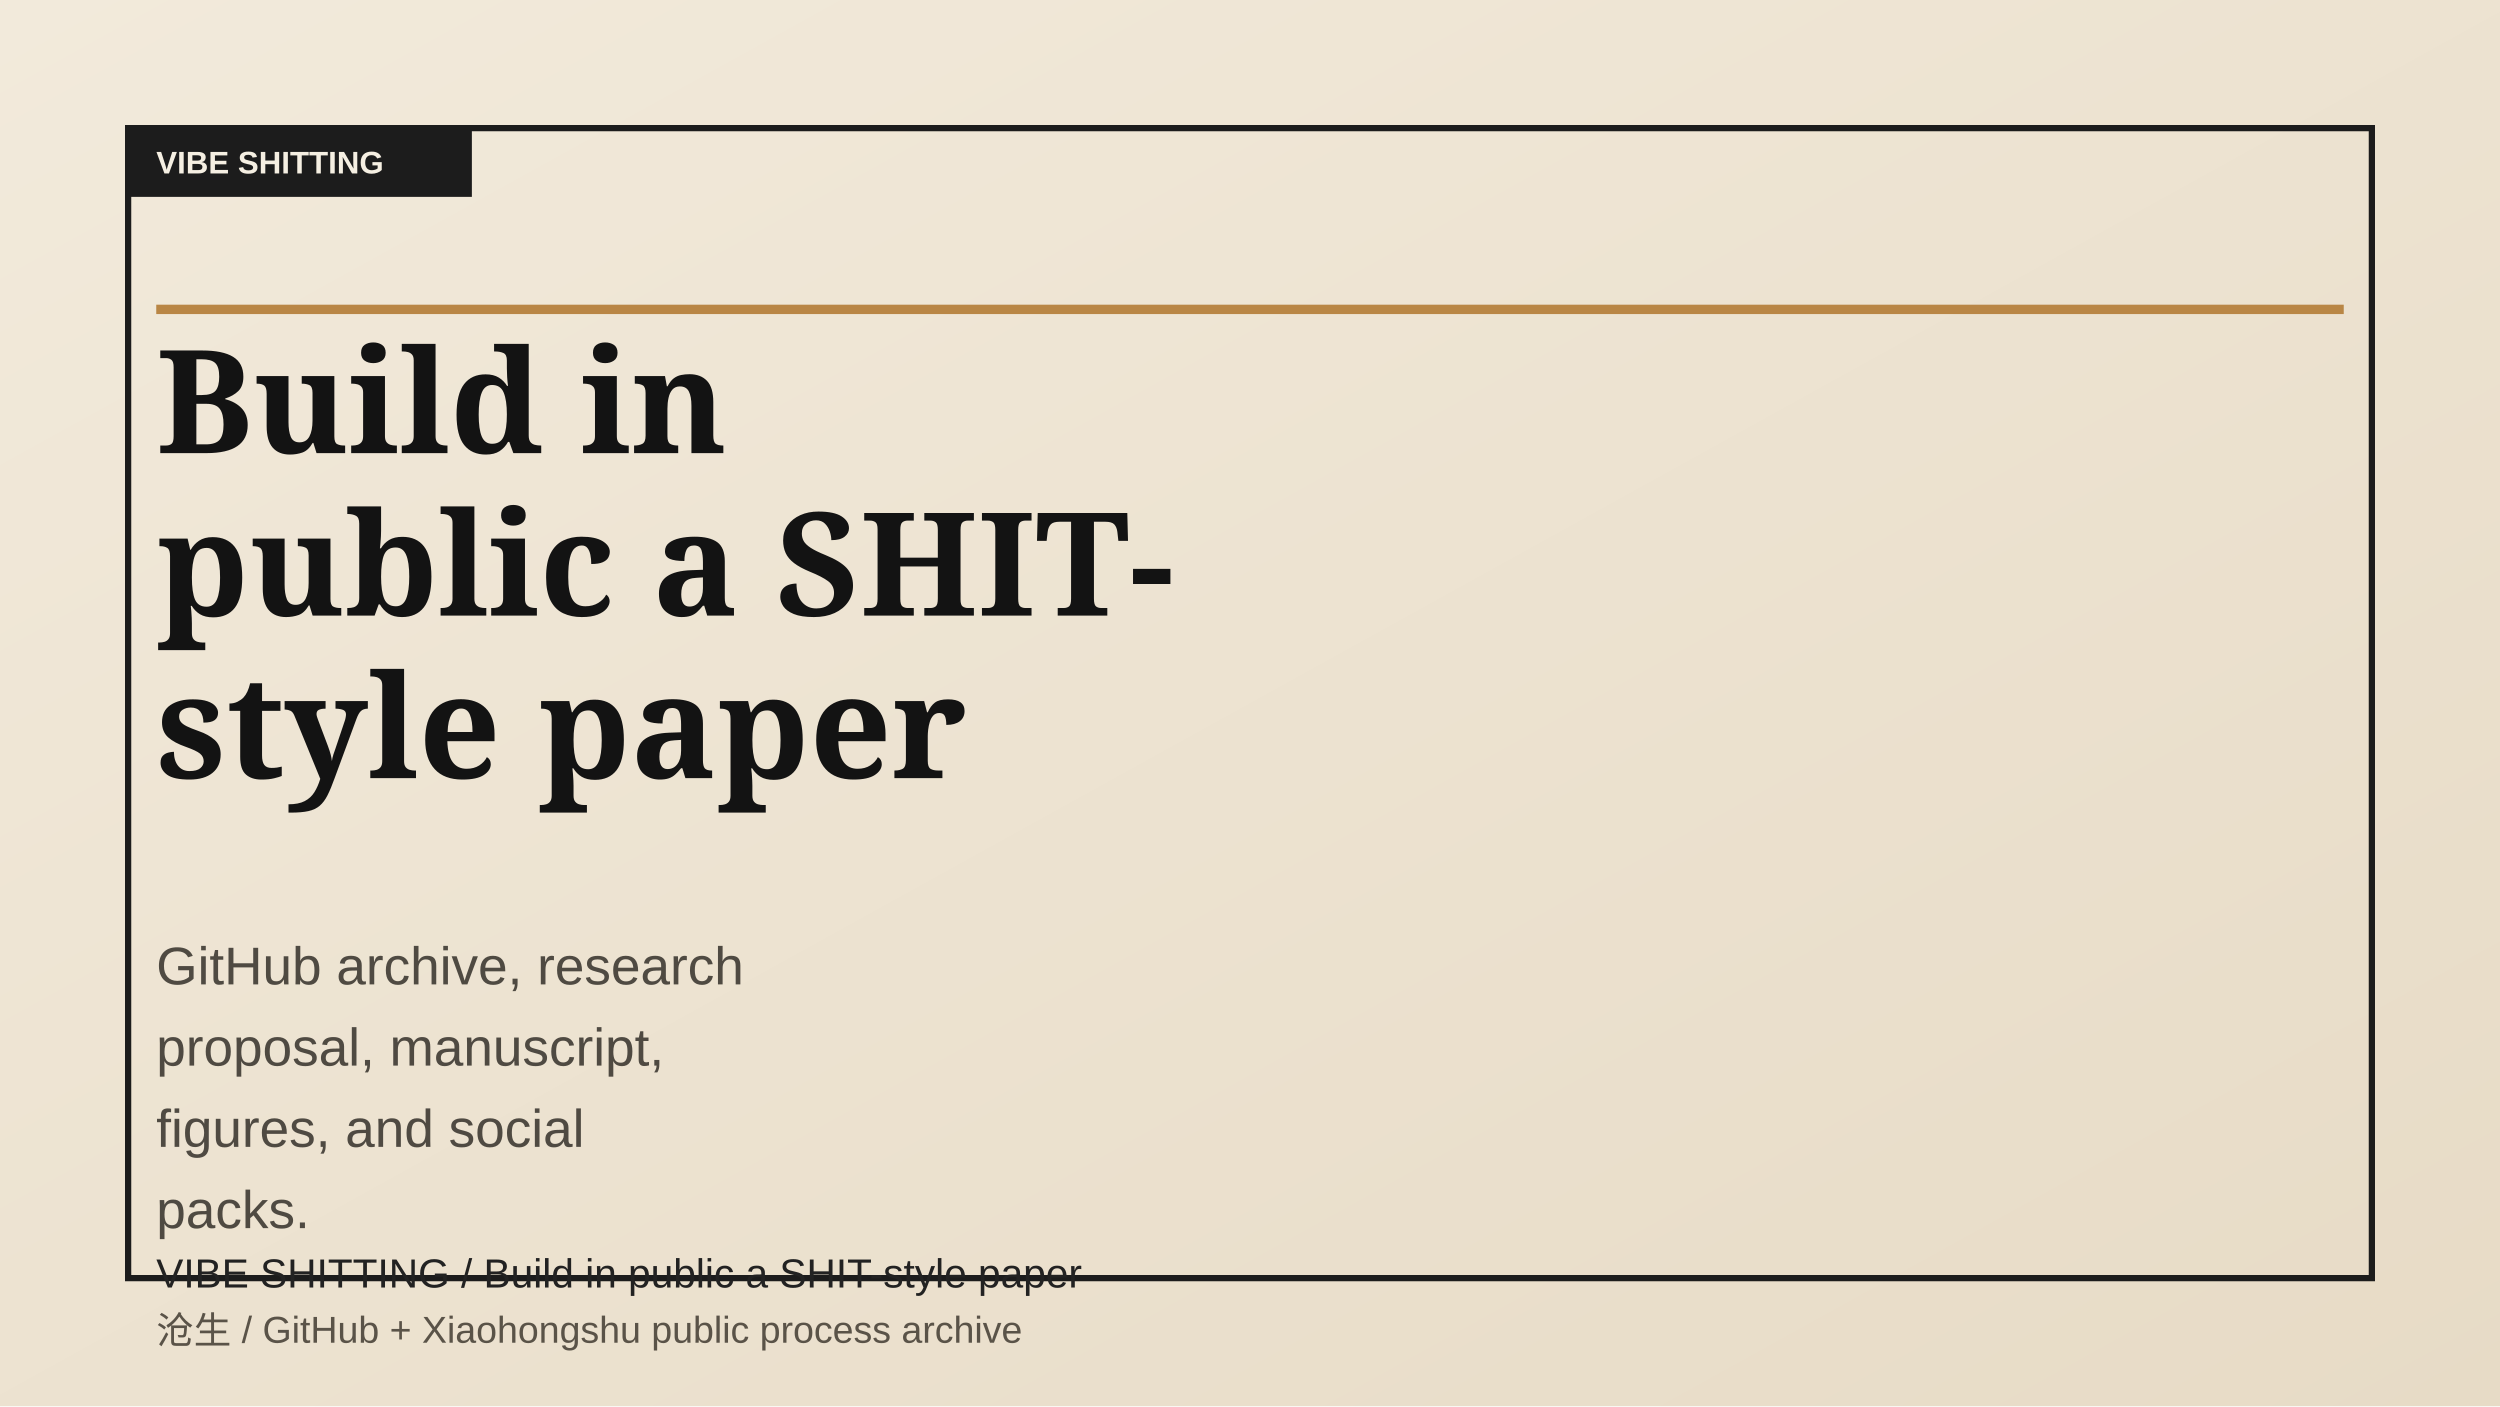
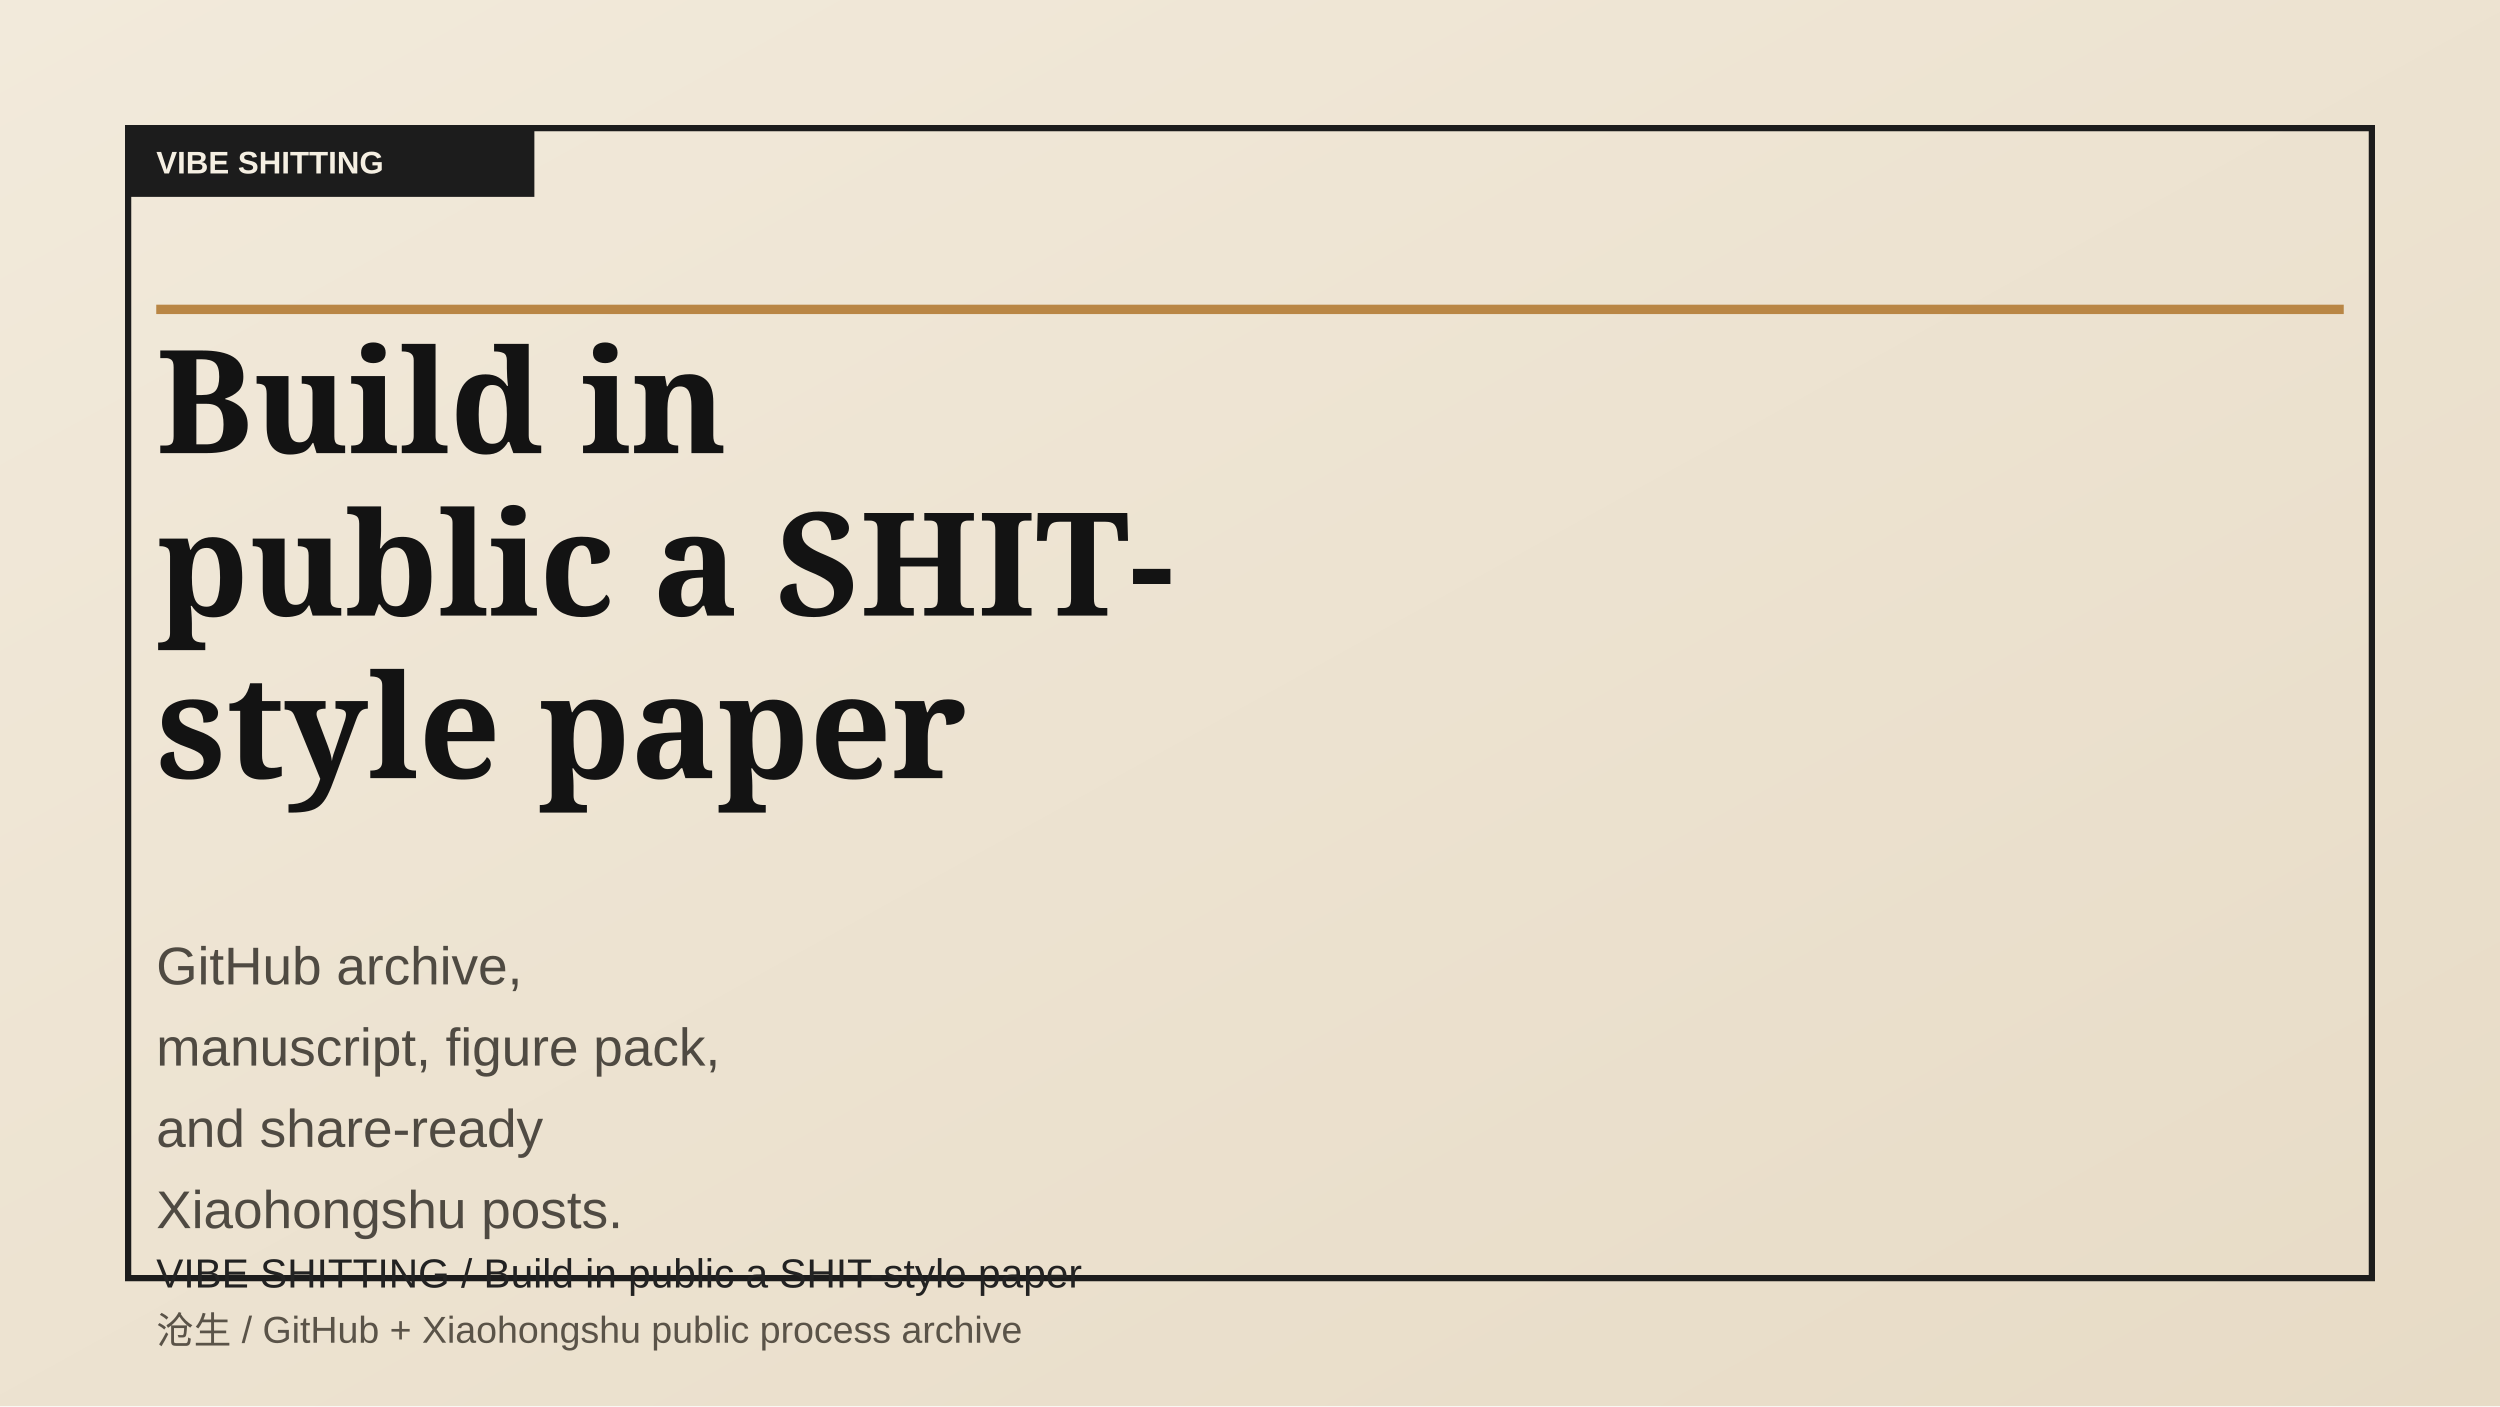
<svg xmlns="http://www.w3.org/2000/svg" width="1600" height="900" viewBox="0 0 1600 900">
  <defs>
    <linearGradient id="bg" x1="0" x2="1" y1="0" y2="1">
      <stop offset="0%" stop-color="#f2eadb" />
      <stop offset="100%" stop-color="#e7dbc6" />
    </linearGradient>
  </defs>
  <rect width="100%" height="100%" fill="url(#bg)" />
  <rect x="82" y="82" width="1436" height="736" fill="none" stroke="#1c1c1c" stroke-width="4" />
-   <rect x="82" y="82" width="220" height="44" fill="#1c1c1c" />
+   <rect x="82" y="82" width="260" height="44" fill="#1c1c1c" />
  <text x="100" y="111" font-family="Arial, sans-serif" font-size="20" font-weight="700" fill="#f5efe2">VIBE SHITTING</text>
  <line x1="100" y1="198" x2="1500" y2="198" stroke="#b98645" stroke-width="6" />
  <text x="100" y="290" font-family="Georgia, serif" font-size="92" font-weight="700" fill="#131313">Build in</text>
  <text x="100" y="394" font-family="Georgia, serif" font-size="92" font-weight="700" fill="#131313">public a SHIT-</text>
  <text x="100" y="498" font-family="Georgia, serif" font-size="92" font-weight="700" fill="#131313">style paper</text>
-   <text x="100" y="630" font-family="Arial, sans-serif" font-size="34" fill="#4f4a42">GitHub archive, research</text>
-   <text x="100" y="682" font-family="Arial, sans-serif" font-size="34" fill="#4f4a42">proposal, manuscript,</text>
-   <text x="100" y="734" font-family="Arial, sans-serif" font-size="34" fill="#4f4a42">figures, and social</text>
-   <text x="100" y="786" font-family="Arial, sans-serif" font-size="34" fill="#4f4a42">packs.</text>
+   <text x="100" y="630" font-family="Arial, sans-serif" font-size="34" fill="#4f4a42">GitHub archive,</text>
+   <text x="100" y="682" font-family="Arial, sans-serif" font-size="34" fill="#4f4a42">manuscript, figure pack,</text>
+   <text x="100" y="734" font-family="Arial, sans-serif" font-size="34" fill="#4f4a42">and share-ready</text>
+   <text x="100" y="786" font-family="Arial, sans-serif" font-size="34" fill="#4f4a42">Xiaohongshu posts.</text>
  <text x="100" y="824" font-family="Arial, sans-serif" font-size="26" fill="#222">VIBE SHITTING / Build in public a SHIT-style paper</text>
  <text x="100" y="860" font-family="Arial, sans-serif" font-size="24" fill="#5a5348">沧生 / GitHub + Xiaohongshu public process archive</text>
</svg>
